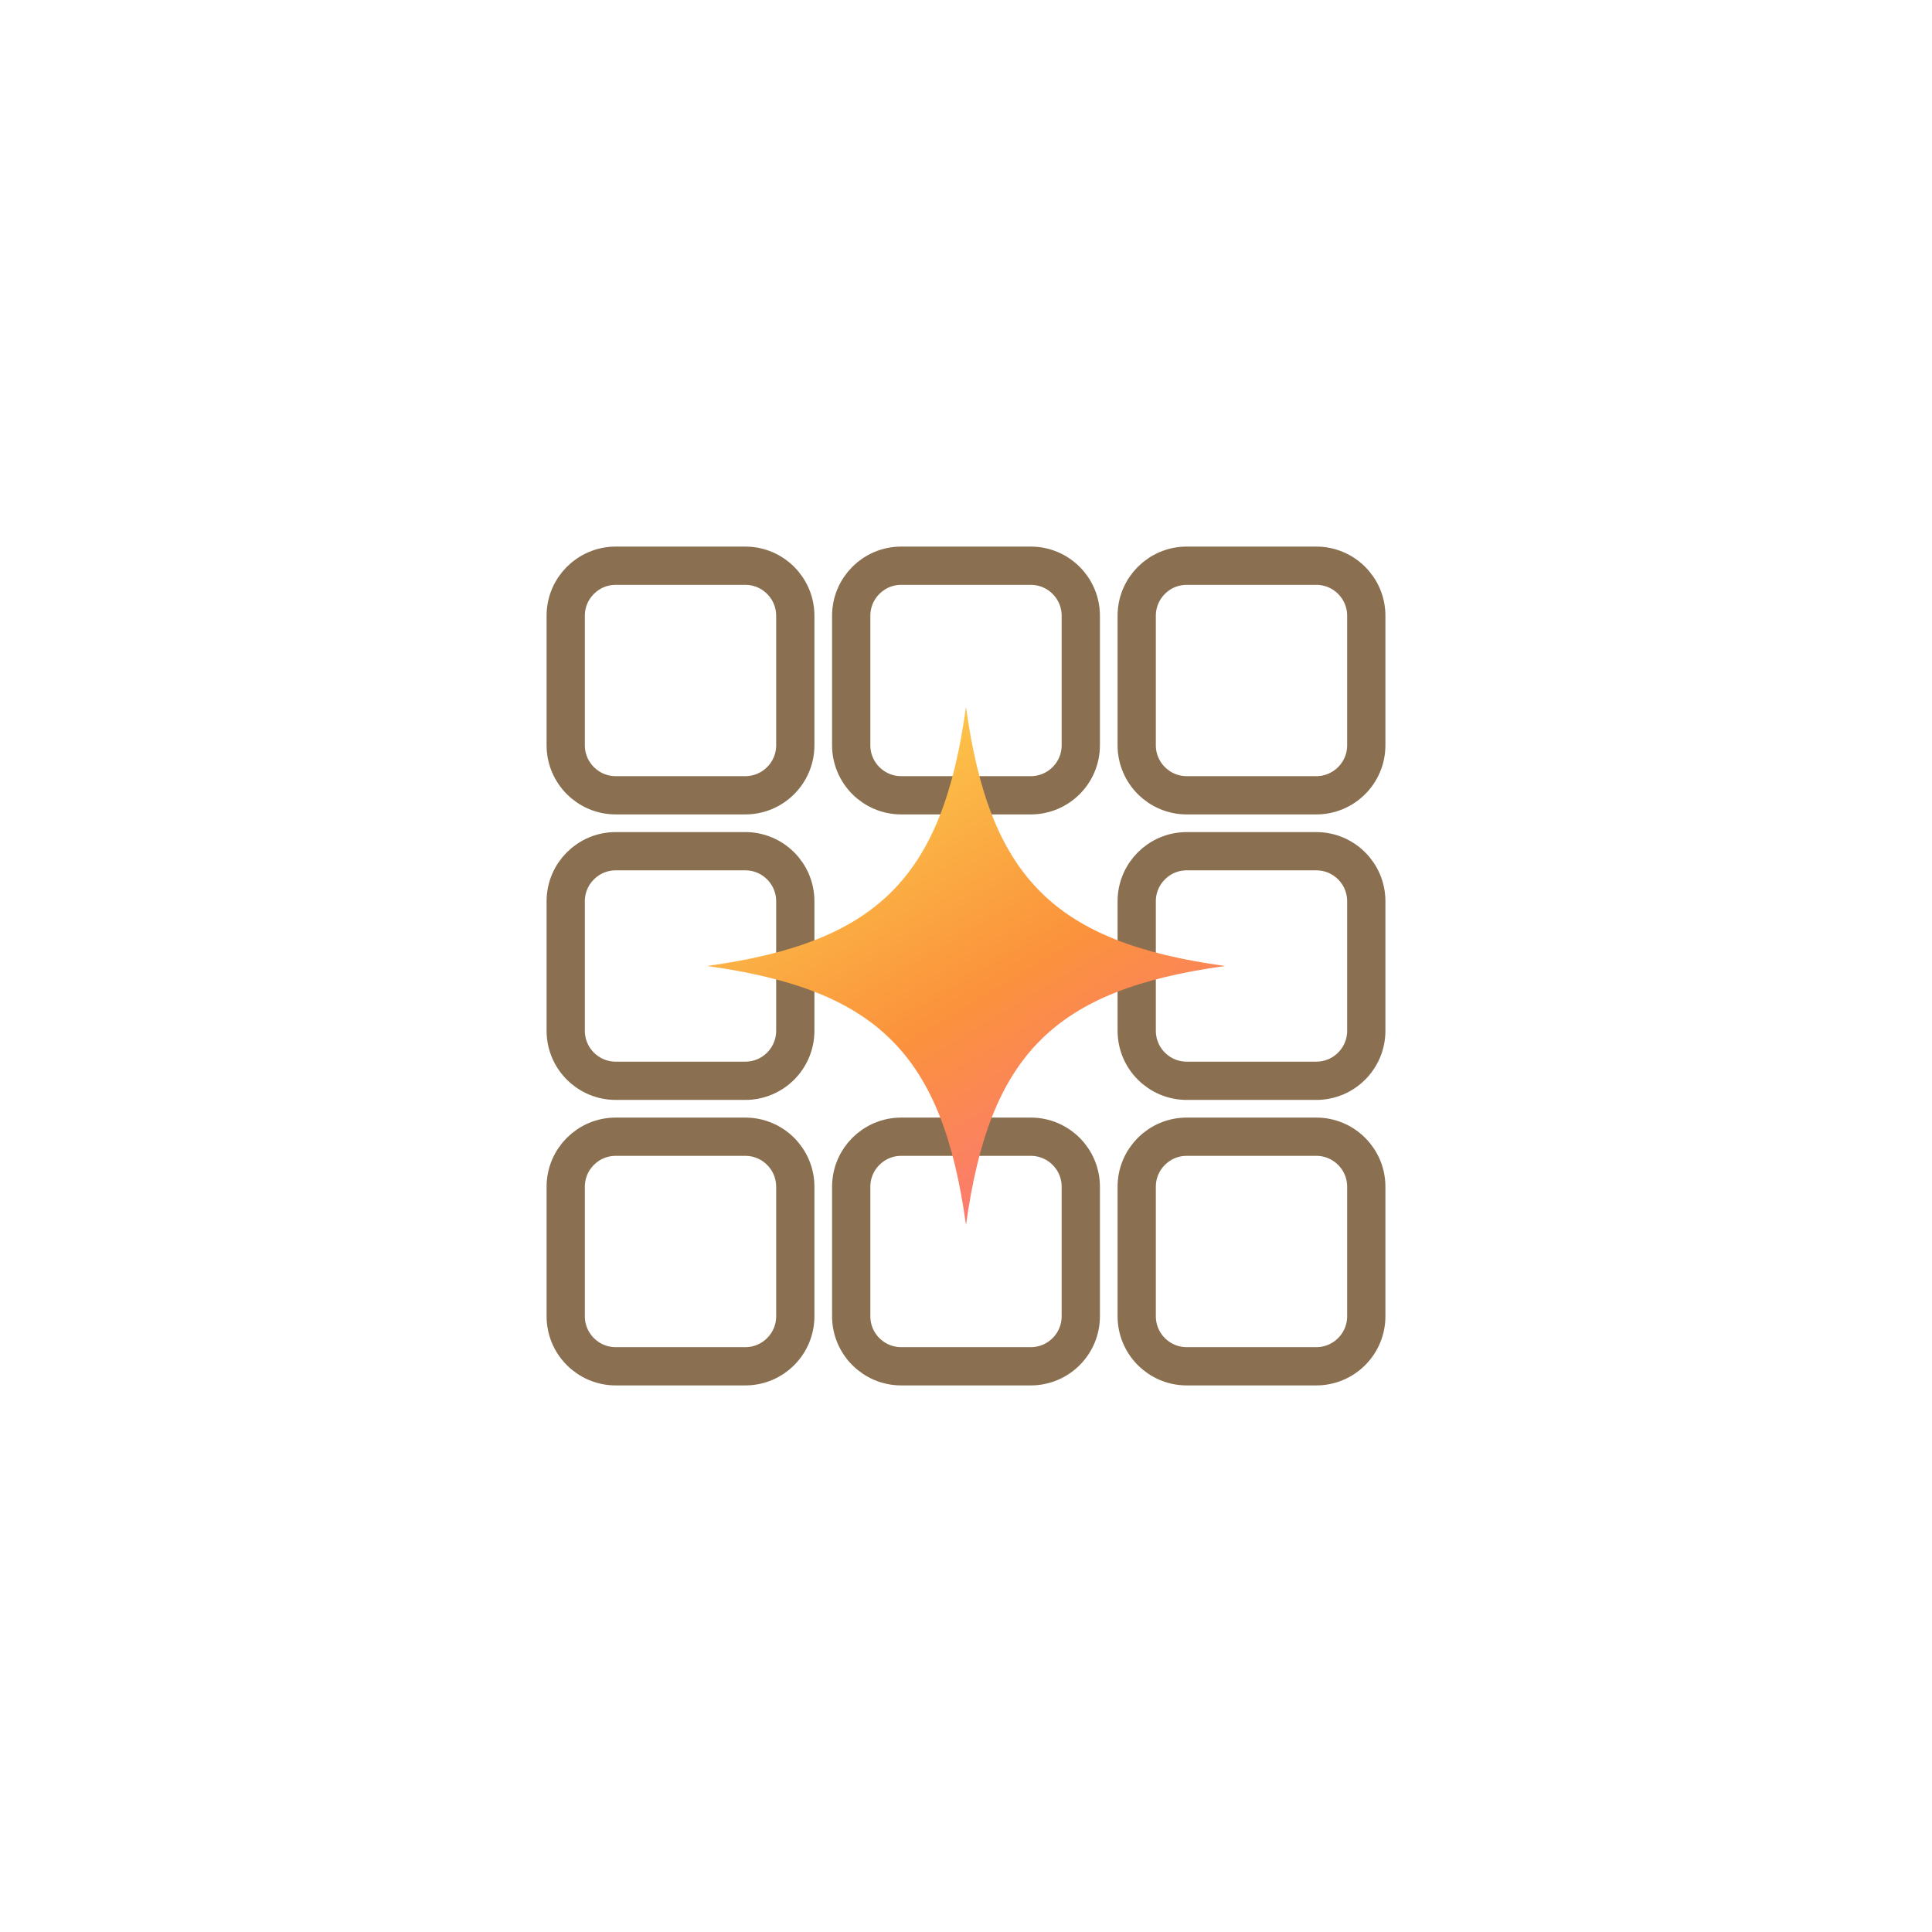
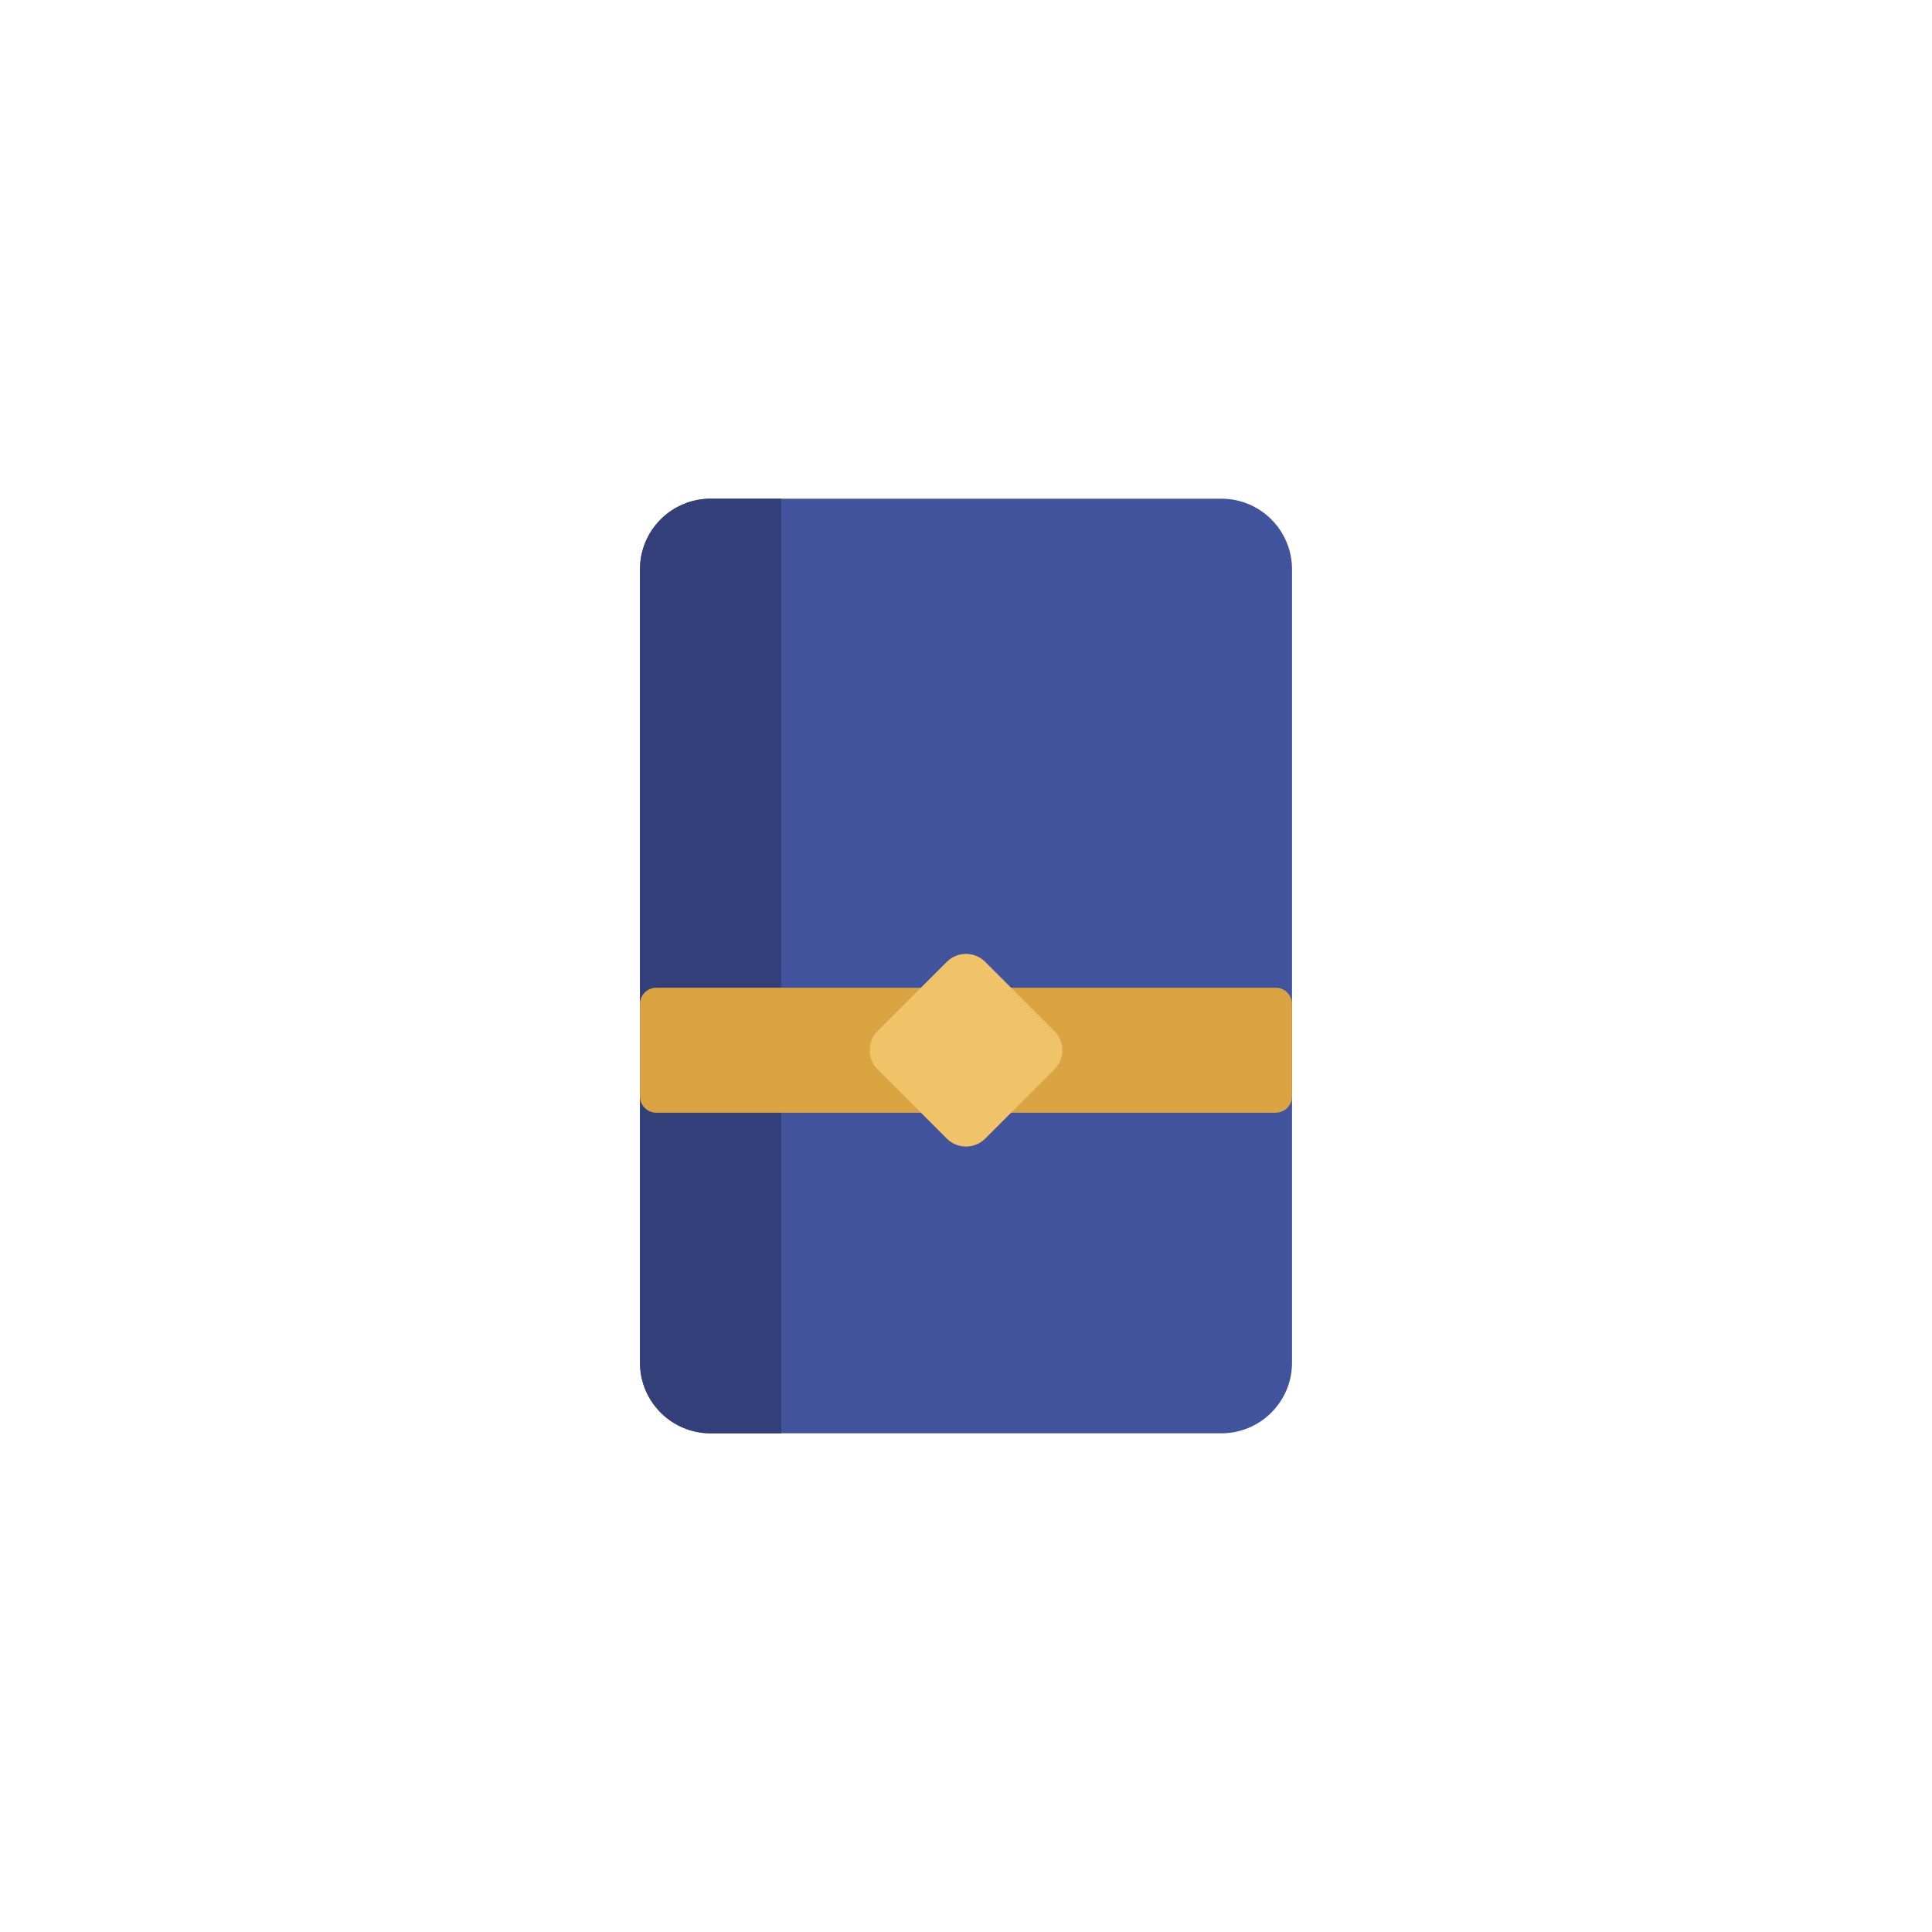
<svg xmlns="http://www.w3.org/2000/svg" viewBox="0 0 512 512" role="img" aria-label="SpellControl mark">
-   <defs>
-     <linearGradient id="sparkfg" x1="0.2" y1="0" x2="0.8" y2="1">
-       <stop offset="0" stop-color="#fcd34d" />
-       <stop offset="0.55" stop-color="#fb923c" />
-       <stop offset="1" stop-color="#fb7185" />
-     </linearGradient>
-   </defs>
-   <g transform="translate(256 256) scale(0.78) translate(-256 -256)">
-     <g fill="none" stroke="#8a7050" stroke-width="13">
-       <rect x="120" y="120" width="78" height="78" rx="17" />
-       <rect x="217" y="120" width="78" height="78" rx="17" />
-       <rect x="314" y="120" width="78" height="78" rx="17" />
-       <rect x="120" y="217" width="78" height="78" rx="17" />
-       <rect x="314" y="217" width="78" height="78" rx="17" />
-       <rect x="120" y="314" width="78" height="78" rx="17" />
-       <rect x="217" y="314" width="78" height="78" rx="17" />
-       <rect x="314" y="314" width="78" height="78" rx="17" />
-     </g>
-     <path d="M256 168              C264 226 286 248 344 256              C286 264 264 286 256 344              C248 286 226 264 168 256              C226 248 248 226 256 168 Z" fill="url(#sparkfg)" />
+   <g transform="translate(256 256) scale(0.72) translate(-256 -256)">
+     <rect x="136" y="84" width="240" height="344" rx="26" fill="#42539e" />
+     <path d="M162 84 a26 26 0 0 0 -26 26 v 292 a26 26 0 0 0 26 26 h 26 V 84 Z" fill="#333f78" />
+     <rect x="136" y="264" width="240" height="46" rx="6" fill="#d9a441" />
+     <rect x="228" y="259" width="56" height="56" rx="10" transform="rotate(45 256 287)" fill="#f0c368" />
  </g>
</svg>
